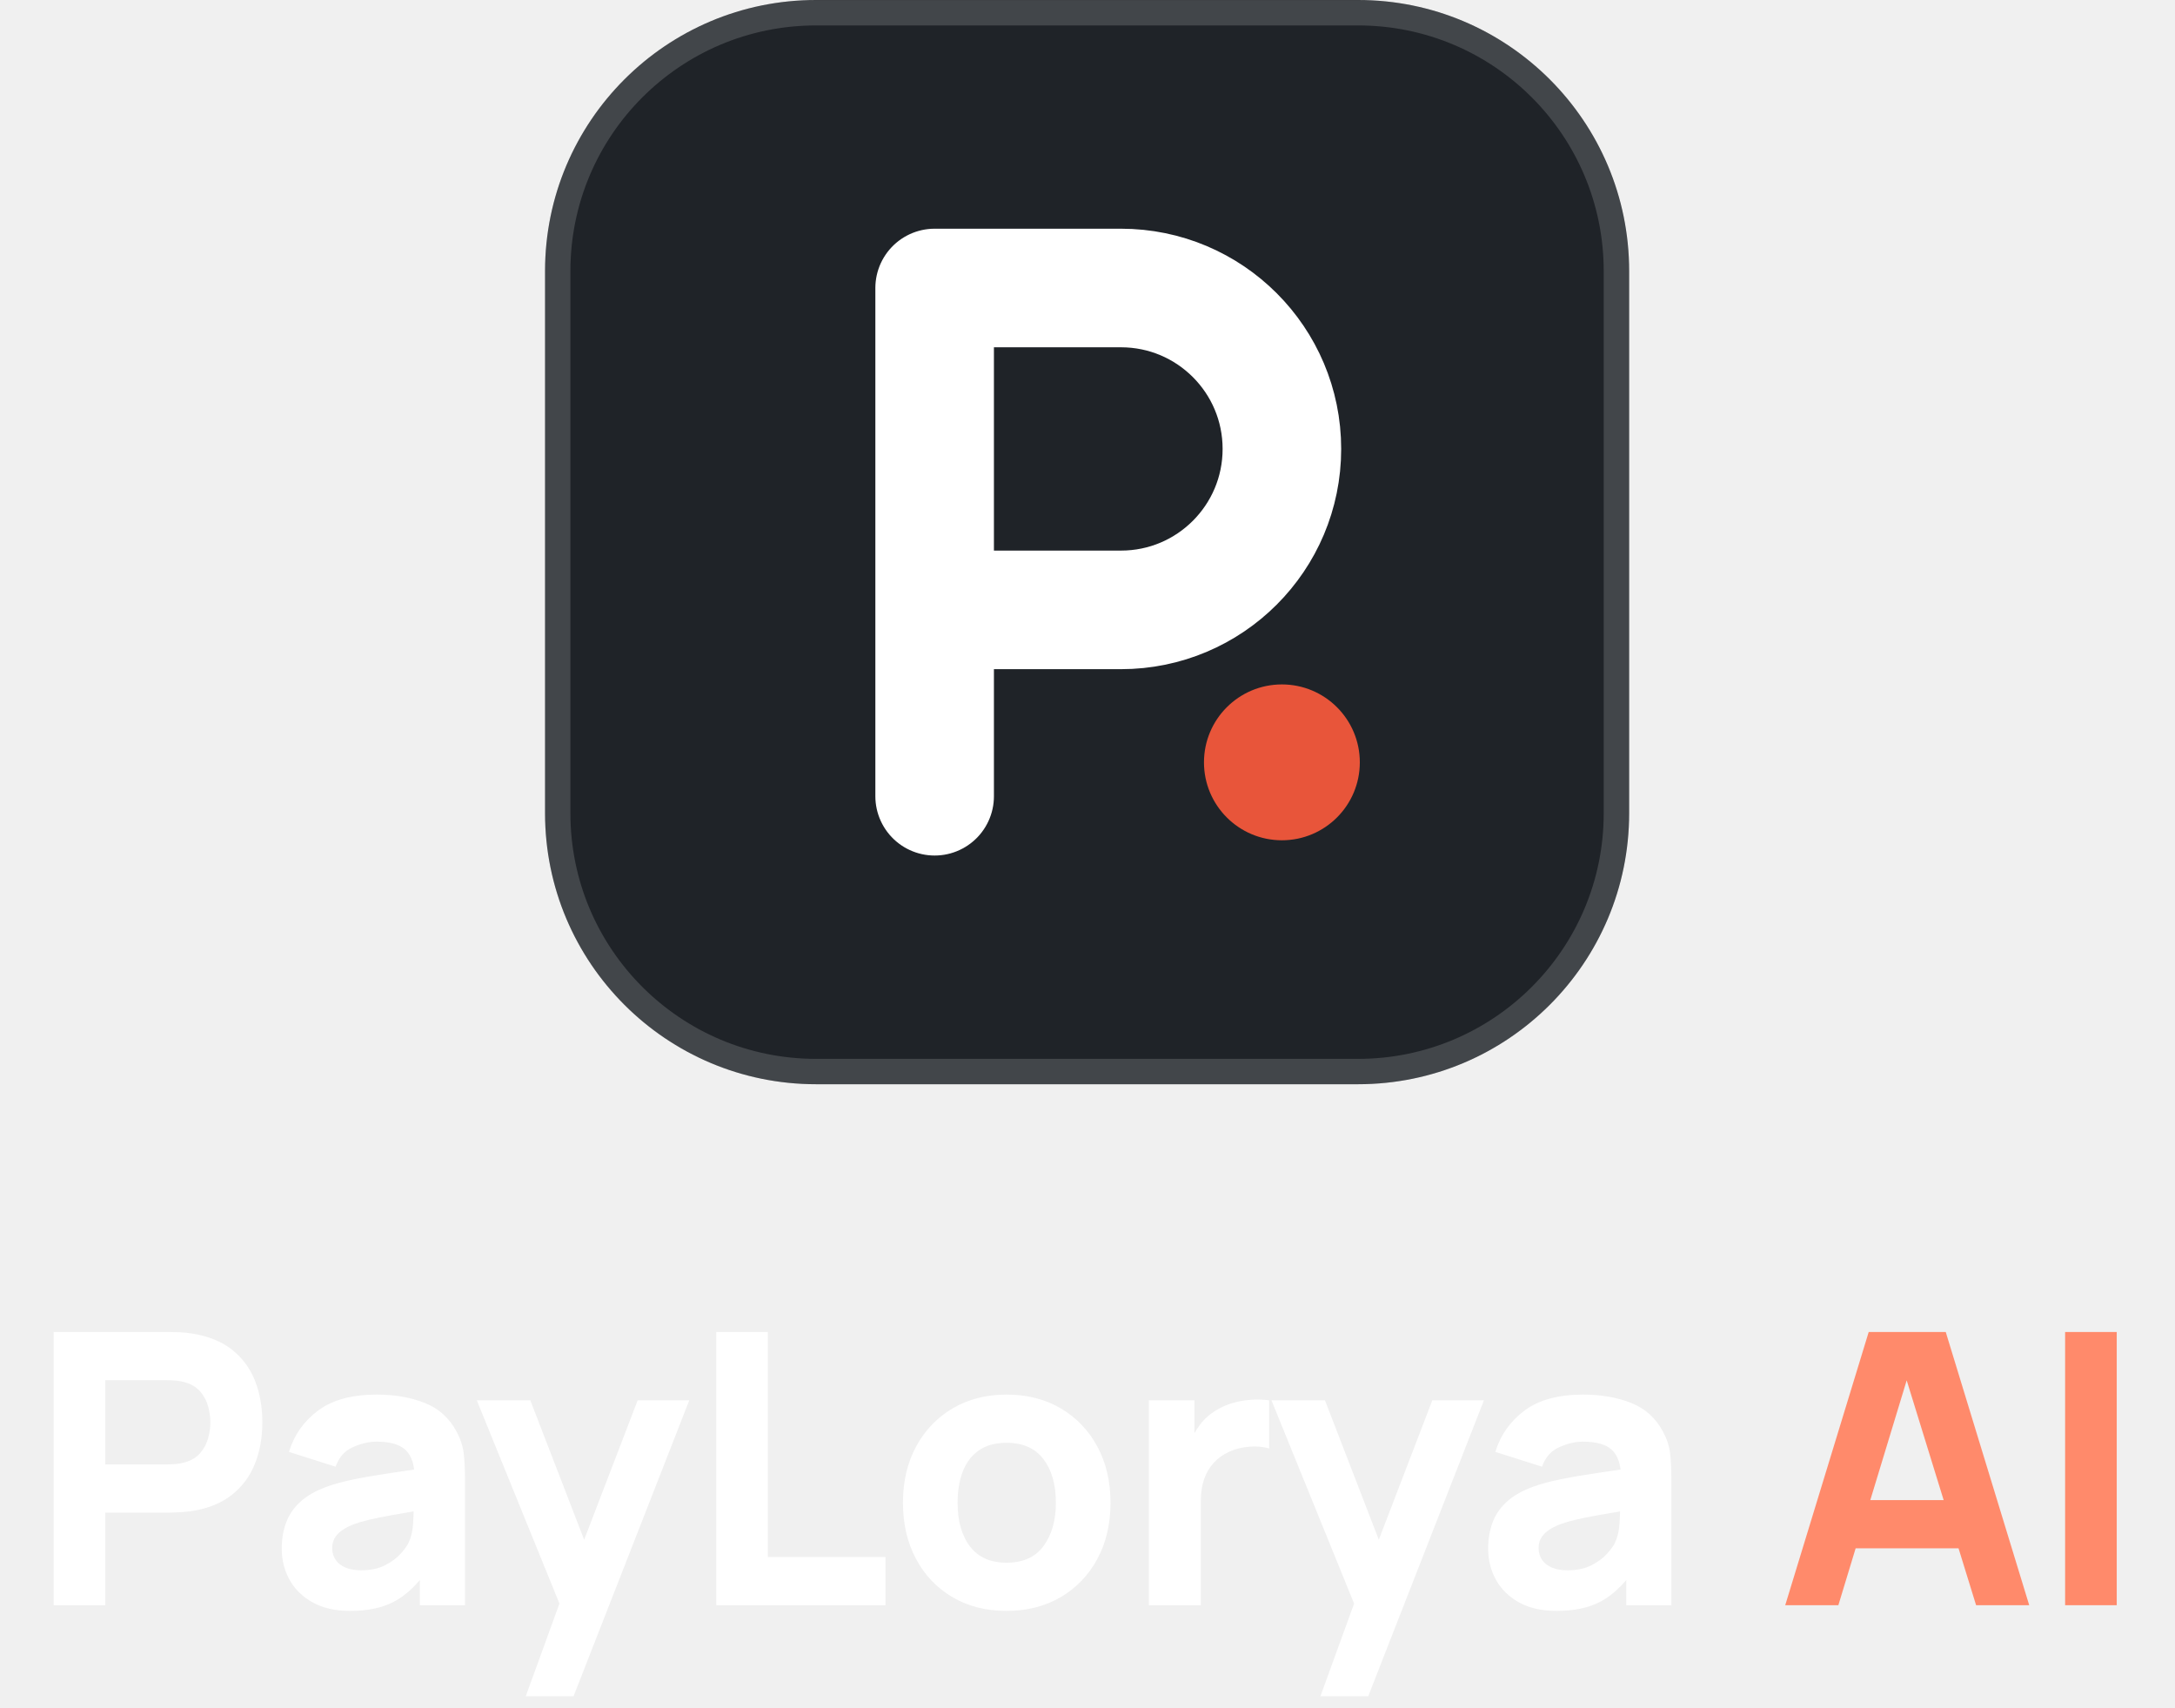
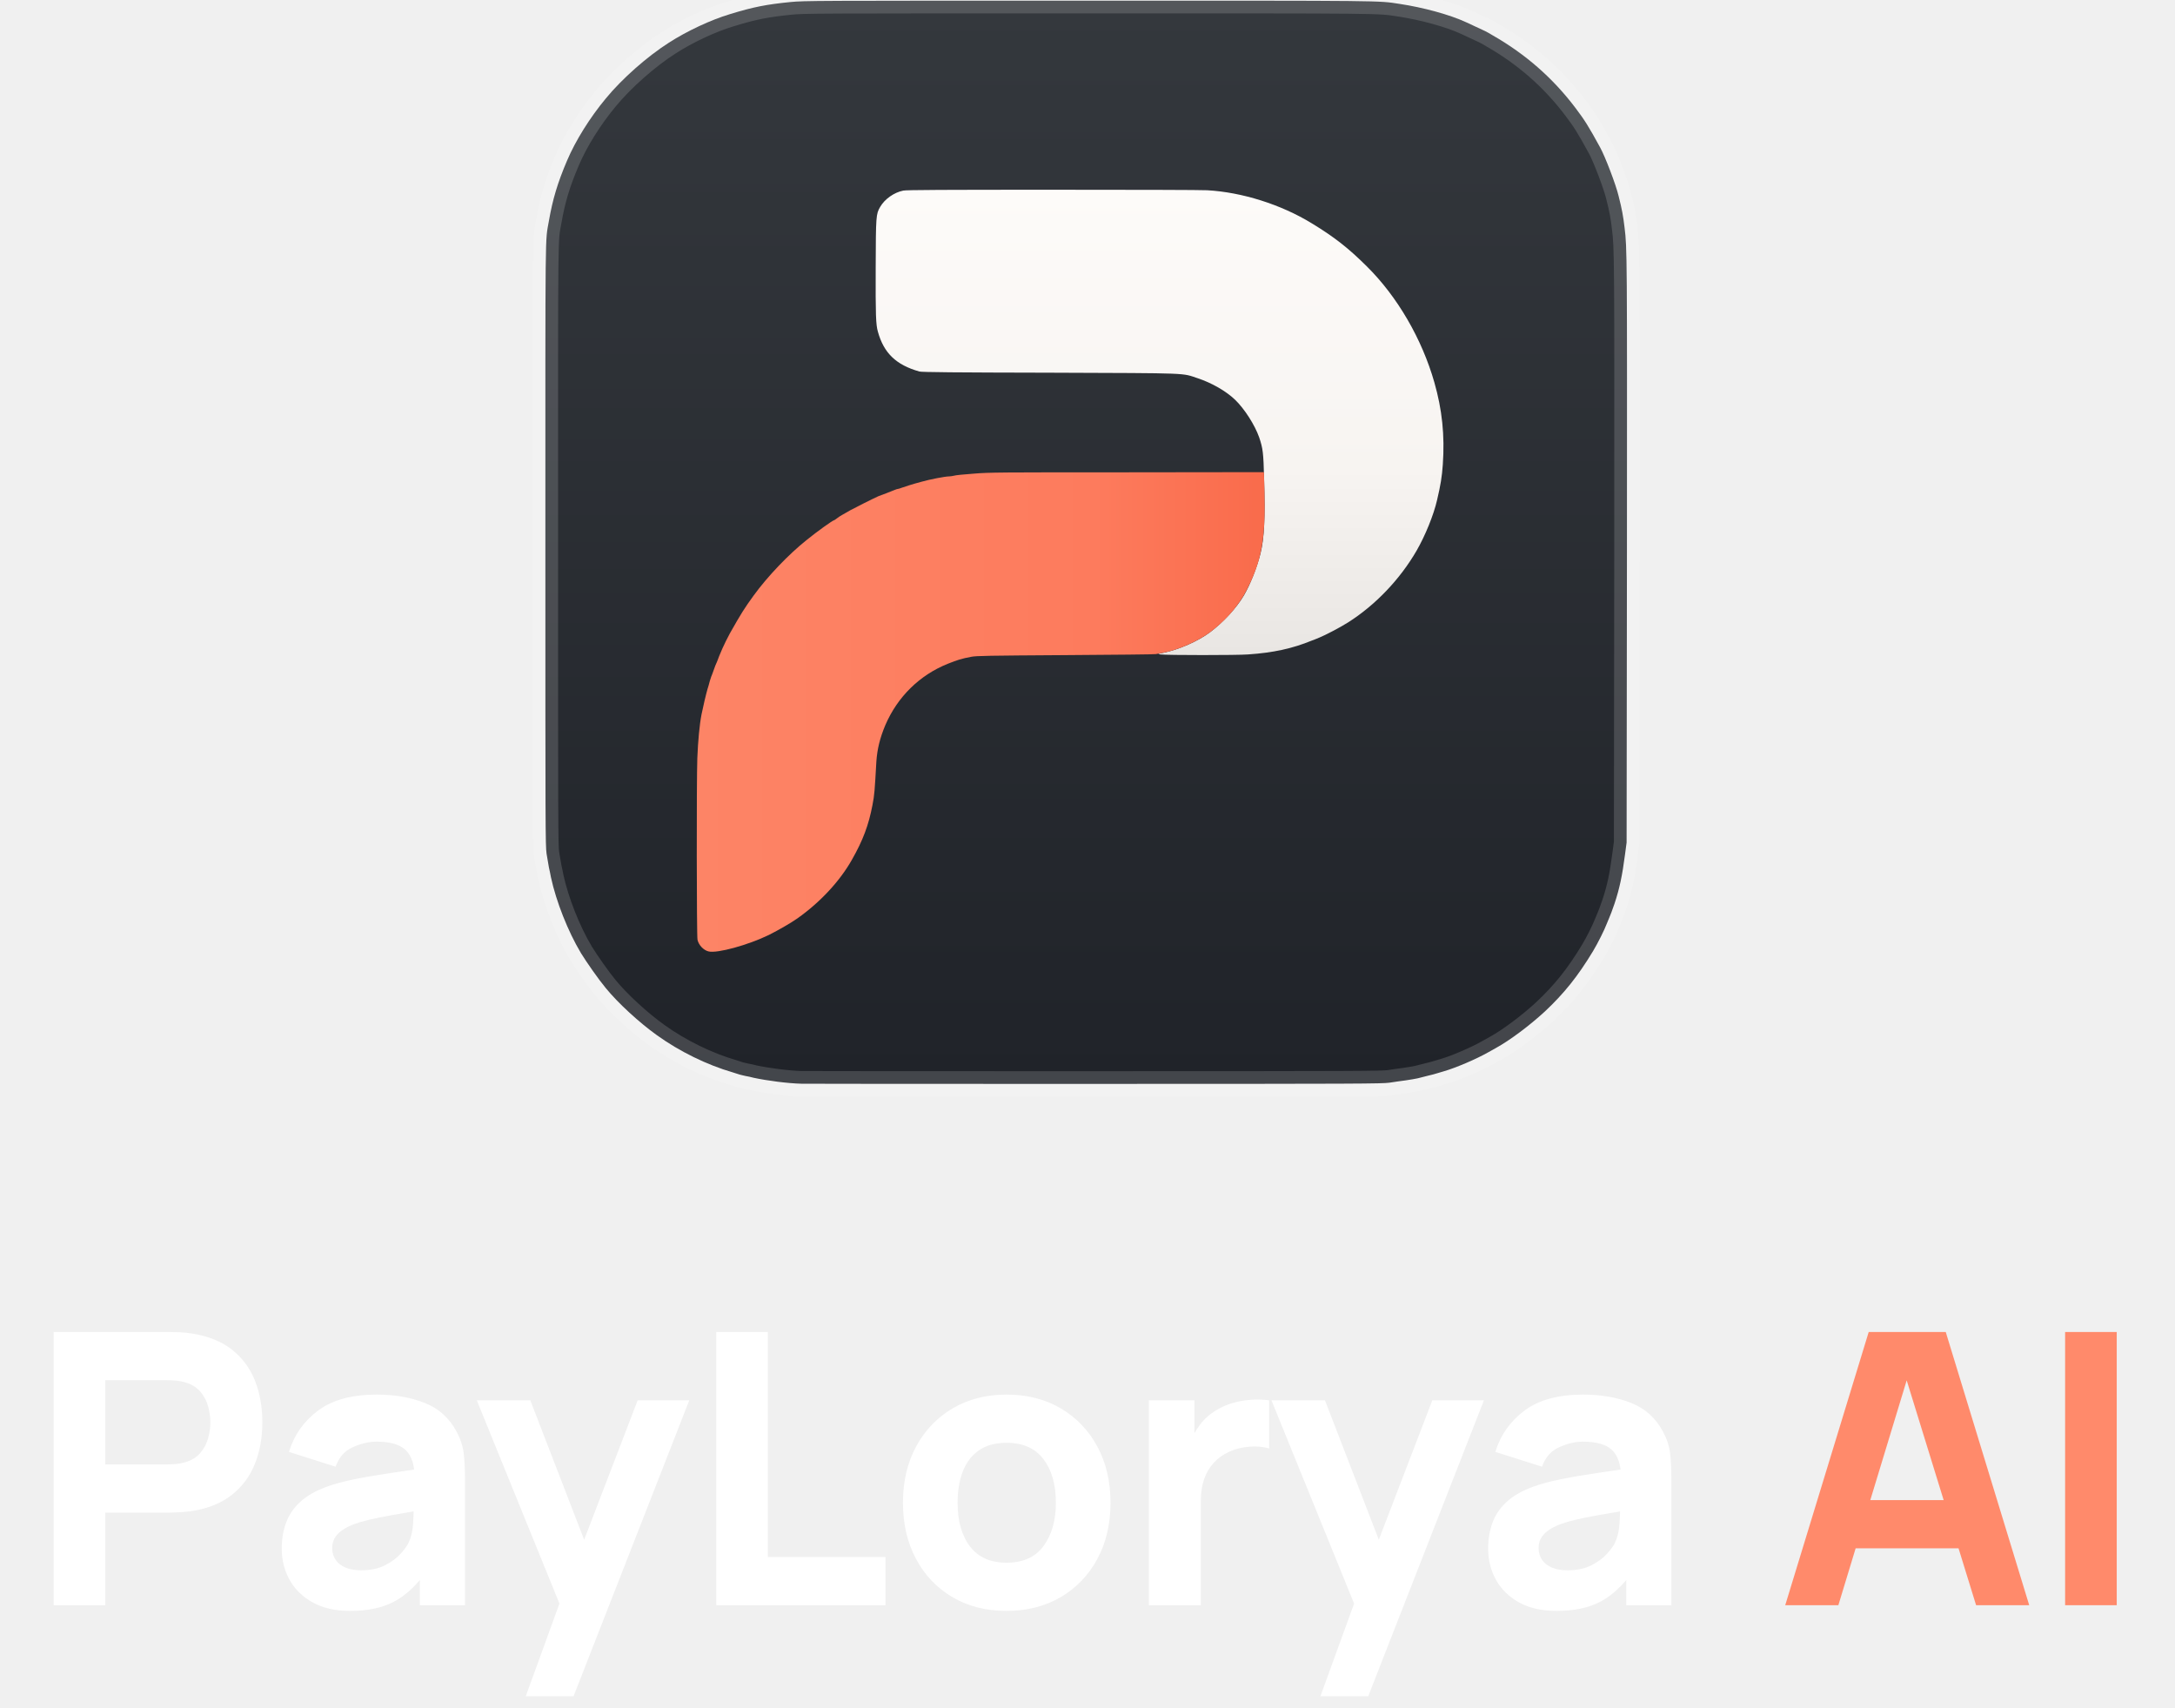
<svg xmlns="http://www.w3.org/2000/svg" viewBox="0 0 321 252" width="321" height="252" role="img" aria-label="PayLorya AI">
-   <rect x="80.44" y="0.00" width="160.00" height="160.00" rx="40.00" fill="#1f2328" />
-   <rect x="82.31" y="1.88" width="156.25" height="156.25" rx="38.12" fill="none" stroke="#ffffff" stroke-opacity=".16" stroke-width="3.75" />
-   <path d="M137.94 117.50V42.50H165.44A23.75 23.75 0 0 1 165.44 90.00H137.94" fill="none" stroke="#ffffff" stroke-width="17.50" stroke-linecap="round" stroke-linejoin="round" />
-   <circle cx="189.19" cy="112.50" r="11.50" fill="#e8553a" />
+   <g transform="translate(80.44 0.00) scale(2.5)">
+     <defs>
+       <linearGradient id="mt" x1="0" y1="0" x2="0" y2="1">
+         <stop offset="0" stop-color="#34383d" />
+         <stop offset="1" stop-color="#202329" />
+       </linearGradient>
+       <linearGradient id="mw" x1="0" y1="0" x2="0" y2="1">
+         <stop offset="0" stop-color="#fdfbf9" />
+         <stop offset=".6" stop-color="#f7f4f1" />
+         <stop offset="1" stop-color="#e9e6e3" />
+       </linearGradient>
+       <linearGradient id="mc" x1="0" y1="0" x2="1" y2="0">
+         <stop offset="0" stop-color="#fd8466" />
+         <stop offset=".7" stop-color="#fd7b5d" />
+         <stop offset="1" stop-color="#f96b4b" />
+       </linearGradient>
+     </defs>
+     <path d="M15.15 63.97C14.32 63.95 13.11 63.79 12.32 63.62C12.17 63.58 11.95 63.53 11.82 63.51C11.7 63.48 11.55 63.45 11.49 63.43C11.44 63.41 11.25 63.35 11.08 63.3C9.56 62.86 7.93 62.06 6.61 61.11C5.56 60.36 4.31 59.21 3.59 58.33C3.15 57.8 2.46 56.81 2.12 56.26C1.35 54.97 0.66 53.22 0.35 51.79C0.32 51.63 0.27 51.37 0.23 51.21C0.2 51.05 0.14 50.68 0.09 50.39C0.02 49.88 0.02 49 0.02 32.12C0.02 12.75 0 14.37 0.23 13.03C0.45 11.77 0.74 10.79 1.3 9.48C1.8 8.3 2.65 6.94 3.59 5.81C4.55 4.64 6.04 3.33 7.31 2.52C8.38 1.83 9.8 1.17 10.9 0.84C12.29 0.41 13.08 0.26 14.49 0.12C15.35 0.04 15.7 0.04 32.05 0.04C49.85 0.04 49.14 0.03 50.45 0.23C51.85 0.44 53.42 0.87 54.37 1.31C54.42 1.33 54.61 1.42 54.8 1.51C55.48 1.82 55.57 1.86 55.95 2.09C57.89 3.2 59.5 4.61 60.83 6.37C61.38 7.1 61.59 7.43 62.28 8.69C62.58 9.23 63.22 10.9 63.38 11.58C63.58 12.37 63.65 12.76 63.73 13.44C63.88 14.65 63.88 15.03 63.87 32.45L63.85 49.73L63.76 50.41C63.59 51.72 63.43 52.45 63.14 53.33C63.03 53.66 62.86 54.11 62.81 54.21C62.79 54.25 62.73 54.39 62.69 54.5C62.53 54.92 62.15 55.67 61.87 56.14C60.97 57.63 60.16 58.64 59.02 59.71C58.13 60.53 56.96 61.41 56.12 61.87C55.97 61.95 55.78 62.06 55.69 62.11C54.97 62.52 53.77 63.03 53.08 63.23C53 63.25 52.83 63.3 52.71 63.34C52.58 63.38 52.31 63.46 52.11 63.5C51.91 63.55 51.64 63.62 51.52 63.65C51.4 63.68 51.08 63.73 50.82 63.77C50.56 63.8 50.12 63.87 49.84 63.91C49.35 63.97 48.31 63.98 32.41 63.98C23.11 63.98 15.34 63.98 15.15 63.97Z" fill="url(#mt)" />
+     <path d="M15.15 63.97C14.32 63.95 13.11 63.79 12.32 63.62C12.17 63.58 11.95 63.53 11.82 63.51C11.7 63.48 11.55 63.45 11.49 63.43C11.44 63.41 11.25 63.35 11.08 63.3C9.56 62.86 7.93 62.06 6.61 61.11C5.56 60.36 4.31 59.21 3.59 58.33C3.15 57.8 2.46 56.81 2.12 56.26C1.35 54.97 0.66 53.22 0.35 51.79C0.32 51.63 0.27 51.37 0.23 51.21C0.2 51.05 0.14 50.68 0.09 50.39C0.02 49.88 0.02 49 0.02 32.12C0.02 12.75 0 14.37 0.23 13.03C0.45 11.77 0.74 10.79 1.3 9.48C1.8 8.3 2.65 6.94 3.59 5.81C4.55 4.64 6.04 3.33 7.31 2.52C8.38 1.83 9.8 1.17 10.9 0.84C12.29 0.41 13.08 0.26 14.49 0.12C15.35 0.04 15.7 0.04 32.05 0.04C49.85 0.04 49.14 0.03 50.45 0.23C51.85 0.44 53.42 0.87 54.37 1.31C54.42 1.33 54.61 1.42 54.8 1.51C55.48 1.82 55.57 1.86 55.95 2.09C57.89 3.2 59.5 4.61 60.83 6.37C61.38 7.1 61.59 7.43 62.28 8.69C62.58 9.23 63.22 10.9 63.38 11.58C63.58 12.37 63.65 12.76 63.73 13.44C63.88 14.65 63.88 15.03 63.87 32.45L63.85 49.73L63.76 50.41C63.59 51.72 63.43 52.45 63.14 53.33C63.03 53.66 62.86 54.11 62.81 54.21C62.79 54.25 62.73 54.39 62.69 54.5C62.53 54.92 62.15 55.67 61.87 56.14C60.97 57.63 60.16 58.64 59.02 59.71C58.13 60.53 56.96 61.41 56.12 61.87C55.97 61.95 55.78 62.06 55.69 62.11C54.97 62.52 53.77 63.03 53.08 63.23C53 63.25 52.83 63.3 52.71 63.34C52.58 63.38 52.31 63.46 52.11 63.5C51.91 63.55 51.64 63.62 51.52 63.65C51.4 63.68 51.08 63.73 50.82 63.77C50.56 63.8 50.12 63.87 49.84 63.91C49.35 63.97 48.31 63.98 32.41 63.98C23.11 63.98 15.34 63.98 15.15 63.97Z" fill="none" stroke="#fff" stroke-opacity=".16" stroke-width="1.5" />
+     <path d="M36.33 38.63C36.15 38.61 36.15 38.61 36.52 38.53C37.44 38.34 38.55 37.85 39.26 37.32C40.06 36.71 40.81 35.9 41.25 35.16C41.64 34.49 42.03 33.5 42.24 32.66C42.46 31.77 42.52 30.56 42.45 28.28C42.41 26.7 42.38 26.48 42.16 25.82C41.9 25.08 41.29 24.13 40.74 23.6C40.2 23.08 39.35 22.6 38.54 22.33C37.56 22.01 38.26 22.03 29.82 22C24.22 21.99 22.23 21.97 22.1 21.93C20.72 21.54 20 20.84 19.65 19.58C19.53 19.16 19.51 18.61 19.52 15.78C19.53 12.73 19.54 12.64 19.78 12.22C20.05 11.75 20.6 11.36 21.15 11.25C21.33 11.21 23.59 11.2 30 11.2C34.74 11.2 38.82 11.21 39.08 11.23C41.13 11.34 43.45 12.07 45.26 13.18C46.61 14 47.43 14.65 48.51 15.72C50.32 17.51 51.77 20.01 52.5 22.57C52.96 24.18 53.12 25.69 53 27.42C52.95 28.14 52.87 28.63 52.66 29.52C52.46 30.4 51.96 31.62 51.46 32.49C50.48 34.19 49.01 35.73 47.39 36.75C46.95 37.03 46.05 37.5 45.7 37.64C45.58 37.69 45.39 37.77 45.27 37.81C44.13 38.28 42.99 38.53 41.5 38.63C40.87 38.68 36.7 38.68 36.33 38.63Z" fill="url(#mw)" />
+     <path d="M9.65 56.16C9.36 56.09 9.07 55.79 9 55.47C8.95 55.26 8.94 46.13 8.99 44.75C9.03 43.76 9.12 42.76 9.24 42.16C9.33 41.71 9.51 40.95 9.59 40.68C9.62 40.58 9.69 40.36 9.73 40.19C9.78 40.02 9.84 39.85 9.86 39.82C9.87 39.79 9.93 39.64 9.98 39.49C10.03 39.35 10.08 39.21 10.1 39.18C10.11 39.16 10.16 39.05 10.2 38.94C10.24 38.82 10.3 38.68 10.33 38.61C10.36 38.54 10.42 38.39 10.47 38.28C10.56 38.07 10.78 37.63 10.91 37.39C11.59 36.19 11.76 35.92 12.31 35.16C13.13 34.03 14.38 32.72 15.45 31.87C16.05 31.38 16.99 30.71 17.06 30.71C17.08 30.71 17.15 30.66 17.24 30.59C17.32 30.53 17.45 30.44 17.53 30.4C17.61 30.36 17.83 30.23 18.02 30.12C18.32 29.96 19.26 29.48 19.68 29.29C19.75 29.26 19.96 29.18 20.16 29.11C20.35 29.04 20.57 28.95 20.64 28.92C20.71 28.89 20.8 28.86 20.83 28.86C20.87 28.86 20.95 28.83 21.03 28.8C21.16 28.75 21.75 28.56 22.21 28.44C22.74 28.29 23.63 28.12 23.86 28.12C23.93 28.12 24.06 28.1 24.14 28.08C24.22 28.05 24.73 28 25.29 27.96C26.23 27.88 26.83 27.88 34.37 27.88L42.44 27.87L42.47 28.97C42.54 31.54 42.34 32.85 41.66 34.34C41.34 35.03 41.15 35.35 40.75 35.87C40.35 36.39 39.84 36.88 39.26 37.32C38.54 37.85 37.39 38.36 36.54 38.52C36.34 38.56 36.13 38.6 36.06 38.61C36 38.63 33.59 38.65 30.73 38.67C26.09 38.7 25.48 38.71 25.16 38.77C24.58 38.88 24.36 38.95 23.78 39.18C22.11 39.85 20.81 41.13 20.09 42.8C19.77 43.56 19.61 44.22 19.56 44.95C19.46 46.7 19.45 46.9 19.33 47.52C19.1 48.72 18.77 49.6 18.11 50.76C17.39 52.03 16.24 53.26 14.9 54.21C14.53 54.47 13.79 54.9 13.21 55.19C12 55.78 10.16 56.29 9.65 56.16Z" fill="url(#mc)" />
+   </g>
  <path d="M7.92 236.88V196.56H24.944Q25.532 196.56 26.526 196.602Q27.52 196.644 28.304 196.784Q31.916 197.344 34.226 199.164Q36.536 200.984 37.628 203.742Q38.72 206.5 38.72 209.888Q38.72 213.276 37.614 216.034Q36.508 218.792 34.198 220.612Q31.888 222.432 28.304 222.992Q27.52 223.104 26.512 223.16Q25.504 223.216 24.944 223.216H15.536V236.88ZM15.536 216.104H24.608Q25.196 216.104 25.896 216.048Q26.596 215.992 27.184 215.824Q28.724 215.404 29.564 214.41Q30.404 213.416 30.726 212.198Q31.048 210.98 31.048 209.888Q31.048 208.796 30.726 207.578Q30.404 206.36 29.564 205.366Q28.724 204.372 27.184 203.952Q26.596 203.784 25.896 203.728Q25.196 203.672 24.608 203.672H15.536Z M51.66 237.72Q48.412 237.72 46.158 236.474Q43.904 235.228 42.742 233.142Q41.58 231.056 41.58 228.536Q41.58 226.436 42.224 224.7Q42.868 222.964 44.31 221.634Q45.752 220.304 48.188 219.408Q49.868 218.792 52.192 218.316Q54.516 217.84 57.456 217.406Q60.396 216.972 63.924 216.44L61.18 217.952Q61.18 215.264 59.892 214.004Q58.604 212.744 55.58 212.744Q53.9 212.744 52.08 213.556Q50.26 214.368 49.532 216.44L42.644 214.256Q43.792 210.504 46.956 208.152Q50.12 205.8 55.58 205.8Q59.584 205.8 62.692 207.032Q65.8 208.264 67.396 211.288Q68.292 212.968 68.46 214.648Q68.628 216.328 68.628 218.4V236.88H61.964V230.664L62.916 231.952Q60.704 235.004 58.142 236.362Q55.58 237.72 51.66 237.72ZM53.284 231.728Q55.384 231.728 56.826 230.986Q58.268 230.244 59.122 229.292Q59.976 228.34 60.284 227.696Q60.872 226.464 60.97 224.826Q61.068 223.188 61.068 222.096L63.308 222.656Q59.92 223.216 57.82 223.594Q55.72 223.972 54.432 224.28Q53.144 224.588 52.164 224.952Q51.044 225.4 50.358 225.918Q49.672 226.436 49.35 227.052Q49.028 227.668 49.028 228.424Q49.028 229.46 49.546 230.202Q50.064 230.944 51.016 231.336Q51.968 231.728 53.284 231.728Z M77.592 250.32 83.416 234.304 83.528 239.008 70.368 206.64H78.264L87.112 229.544H85.32L94.112 206.64H101.728L84.648 250.32Z M105.708 236.88V196.56H113.324V229.768H130.684V236.88Z M148.552 237.72Q143.988 237.72 140.544 235.676Q137.1 233.632 135.182 230.034Q133.264 226.436 133.264 221.76Q133.264 217.028 135.224 213.43Q137.184 209.832 140.628 207.816Q144.072 205.8 148.552 205.8Q153.116 205.8 156.574 207.844Q160.032 209.888 161.964 213.486Q163.896 217.084 163.896 221.76Q163.896 226.464 161.95 230.062Q160.004 233.66 156.546 235.69Q153.088 237.72 148.552 237.72ZM148.552 230.608Q152.22 230.608 154.026 228.13Q155.832 225.652 155.832 221.76Q155.832 217.728 153.998 215.32Q152.164 212.912 148.552 212.912Q146.06 212.912 144.464 214.032Q142.868 215.152 142.098 217.14Q141.328 219.128 141.328 221.76Q141.328 225.82 143.162 228.214Q144.996 230.608 148.552 230.608Z M169.556 236.88V206.64H176.276V214.032L175.548 213.08Q176.136 211.512 177.116 210.224Q178.096 208.936 179.524 208.096Q180.616 207.424 181.904 207.046Q183.192 206.668 184.564 206.57Q185.936 206.472 187.308 206.64V213.752Q186.048 213.36 184.382 213.486Q182.716 213.612 181.372 214.256Q180.028 214.872 179.104 215.894Q178.18 216.916 177.704 218.302Q177.228 219.688 177.228 221.424V236.88Z M194.872 250.32 200.696 234.304 200.808 239.008 187.648 206.64H195.544L204.392 229.544H202.6L211.392 206.64H219.008L201.928 250.32Z M229.708 237.72Q226.46 237.72 224.206 236.474Q221.952 235.228 220.79 233.142Q219.628 231.056 219.628 228.536Q219.628 226.436 220.272 224.7Q220.916 222.964 222.358 221.634Q223.8 220.304 226.236 219.408Q227.916 218.792 230.24 218.316Q232.564 217.84 235.504 217.406Q238.444 216.972 241.972 216.44L239.228 217.952Q239.228 215.264 237.94 214.004Q236.652 212.744 233.628 212.744Q231.948 212.744 230.128 213.556Q228.308 214.368 227.58 216.44L220.692 214.256Q221.84 210.504 225.004 208.152Q228.168 205.8 233.628 205.8Q237.632 205.8 240.74 207.032Q243.848 208.264 245.444 211.288Q246.34 212.968 246.508 214.648Q246.676 216.328 246.676 218.4V236.88H240.012V230.664L240.964 231.952Q238.752 235.004 236.19 236.362Q233.628 237.72 229.708 237.72ZM231.332 231.728Q233.432 231.728 234.874 230.986Q236.316 230.244 237.17 229.292Q238.024 228.34 238.332 227.696Q238.92 226.464 239.018 224.826Q239.116 223.188 239.116 222.096L241.356 222.656Q237.968 223.216 235.868 223.594Q233.768 223.972 232.48 224.28Q231.192 224.588 230.212 224.952Q229.092 225.4 228.406 225.918Q227.72 226.436 227.398 227.052Q227.076 227.668 227.076 228.424Q227.076 229.46 227.594 230.202Q228.112 230.944 229.064 231.336Q230.016 231.728 231.332 231.728Z" fill="#ffffff" />
  <path d="M263.476 236.88 275.796 196.56H287.164L299.484 236.88H291.644L280.668 201.32H282.124L271.316 236.88ZM270.868 228.48V221.368H292.148V228.48Z M304.784 236.88V196.56H312.4V236.88Z" fill="#ff8a6b" />
</svg>
